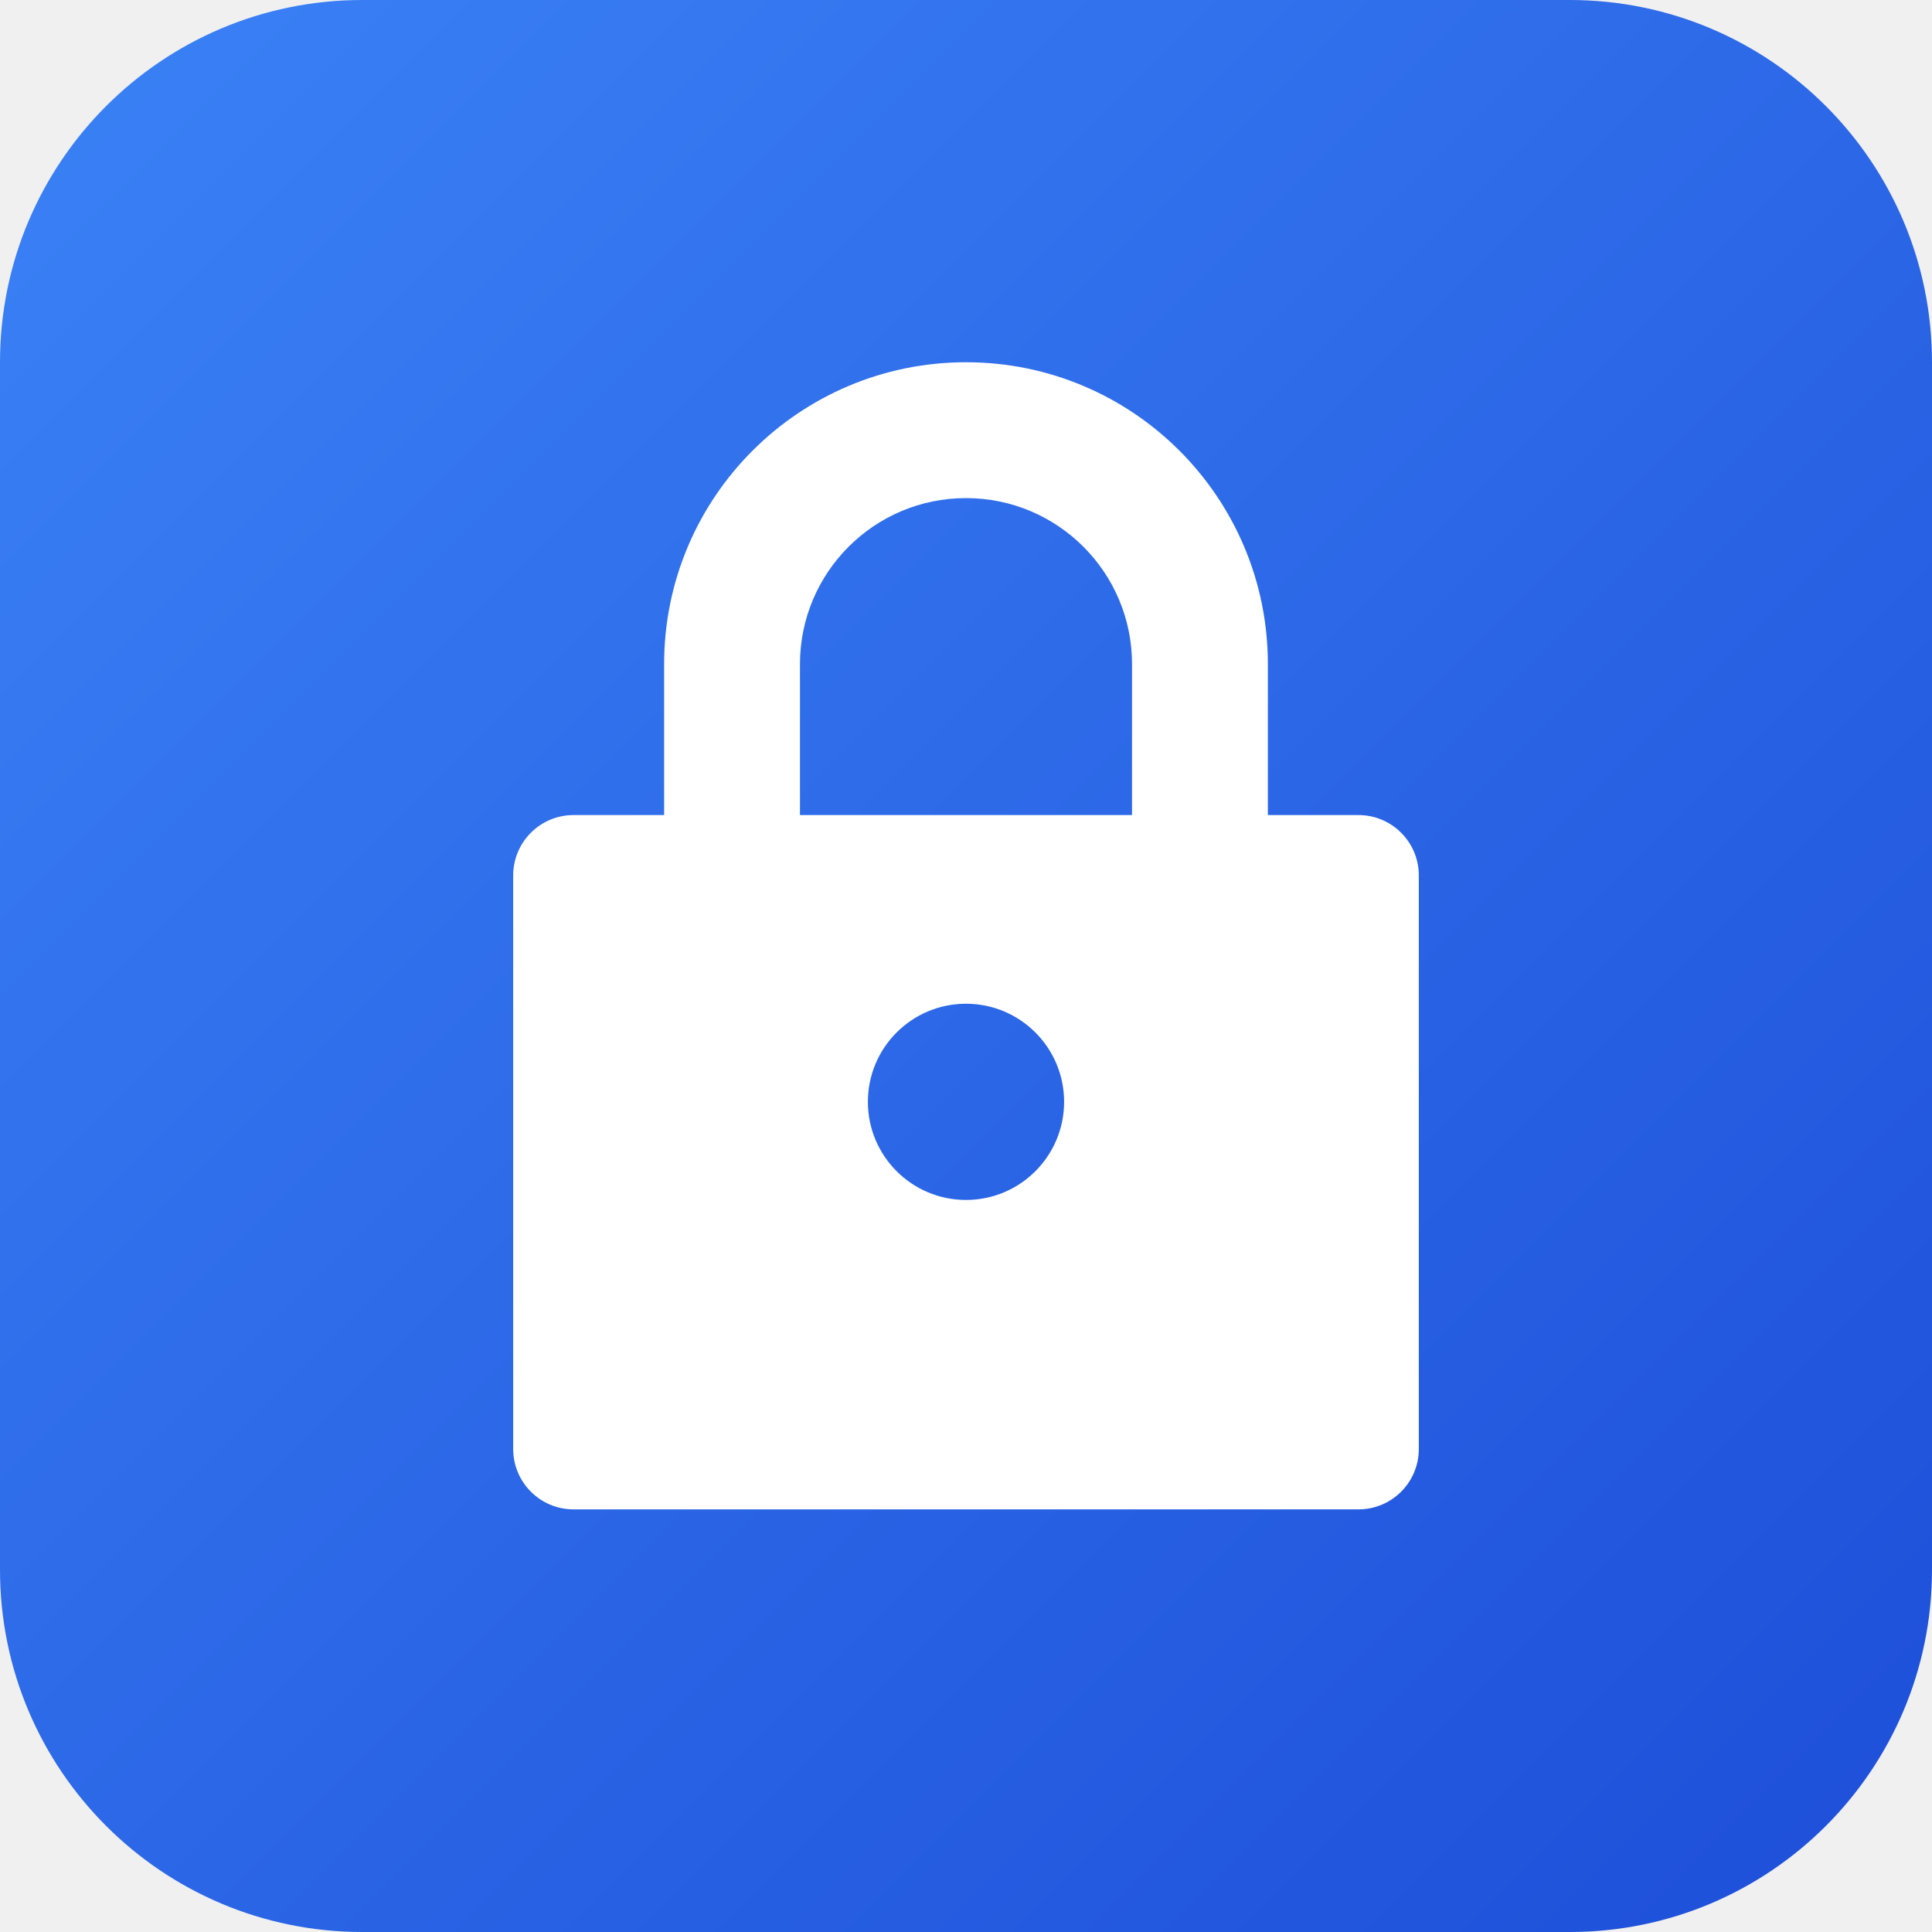
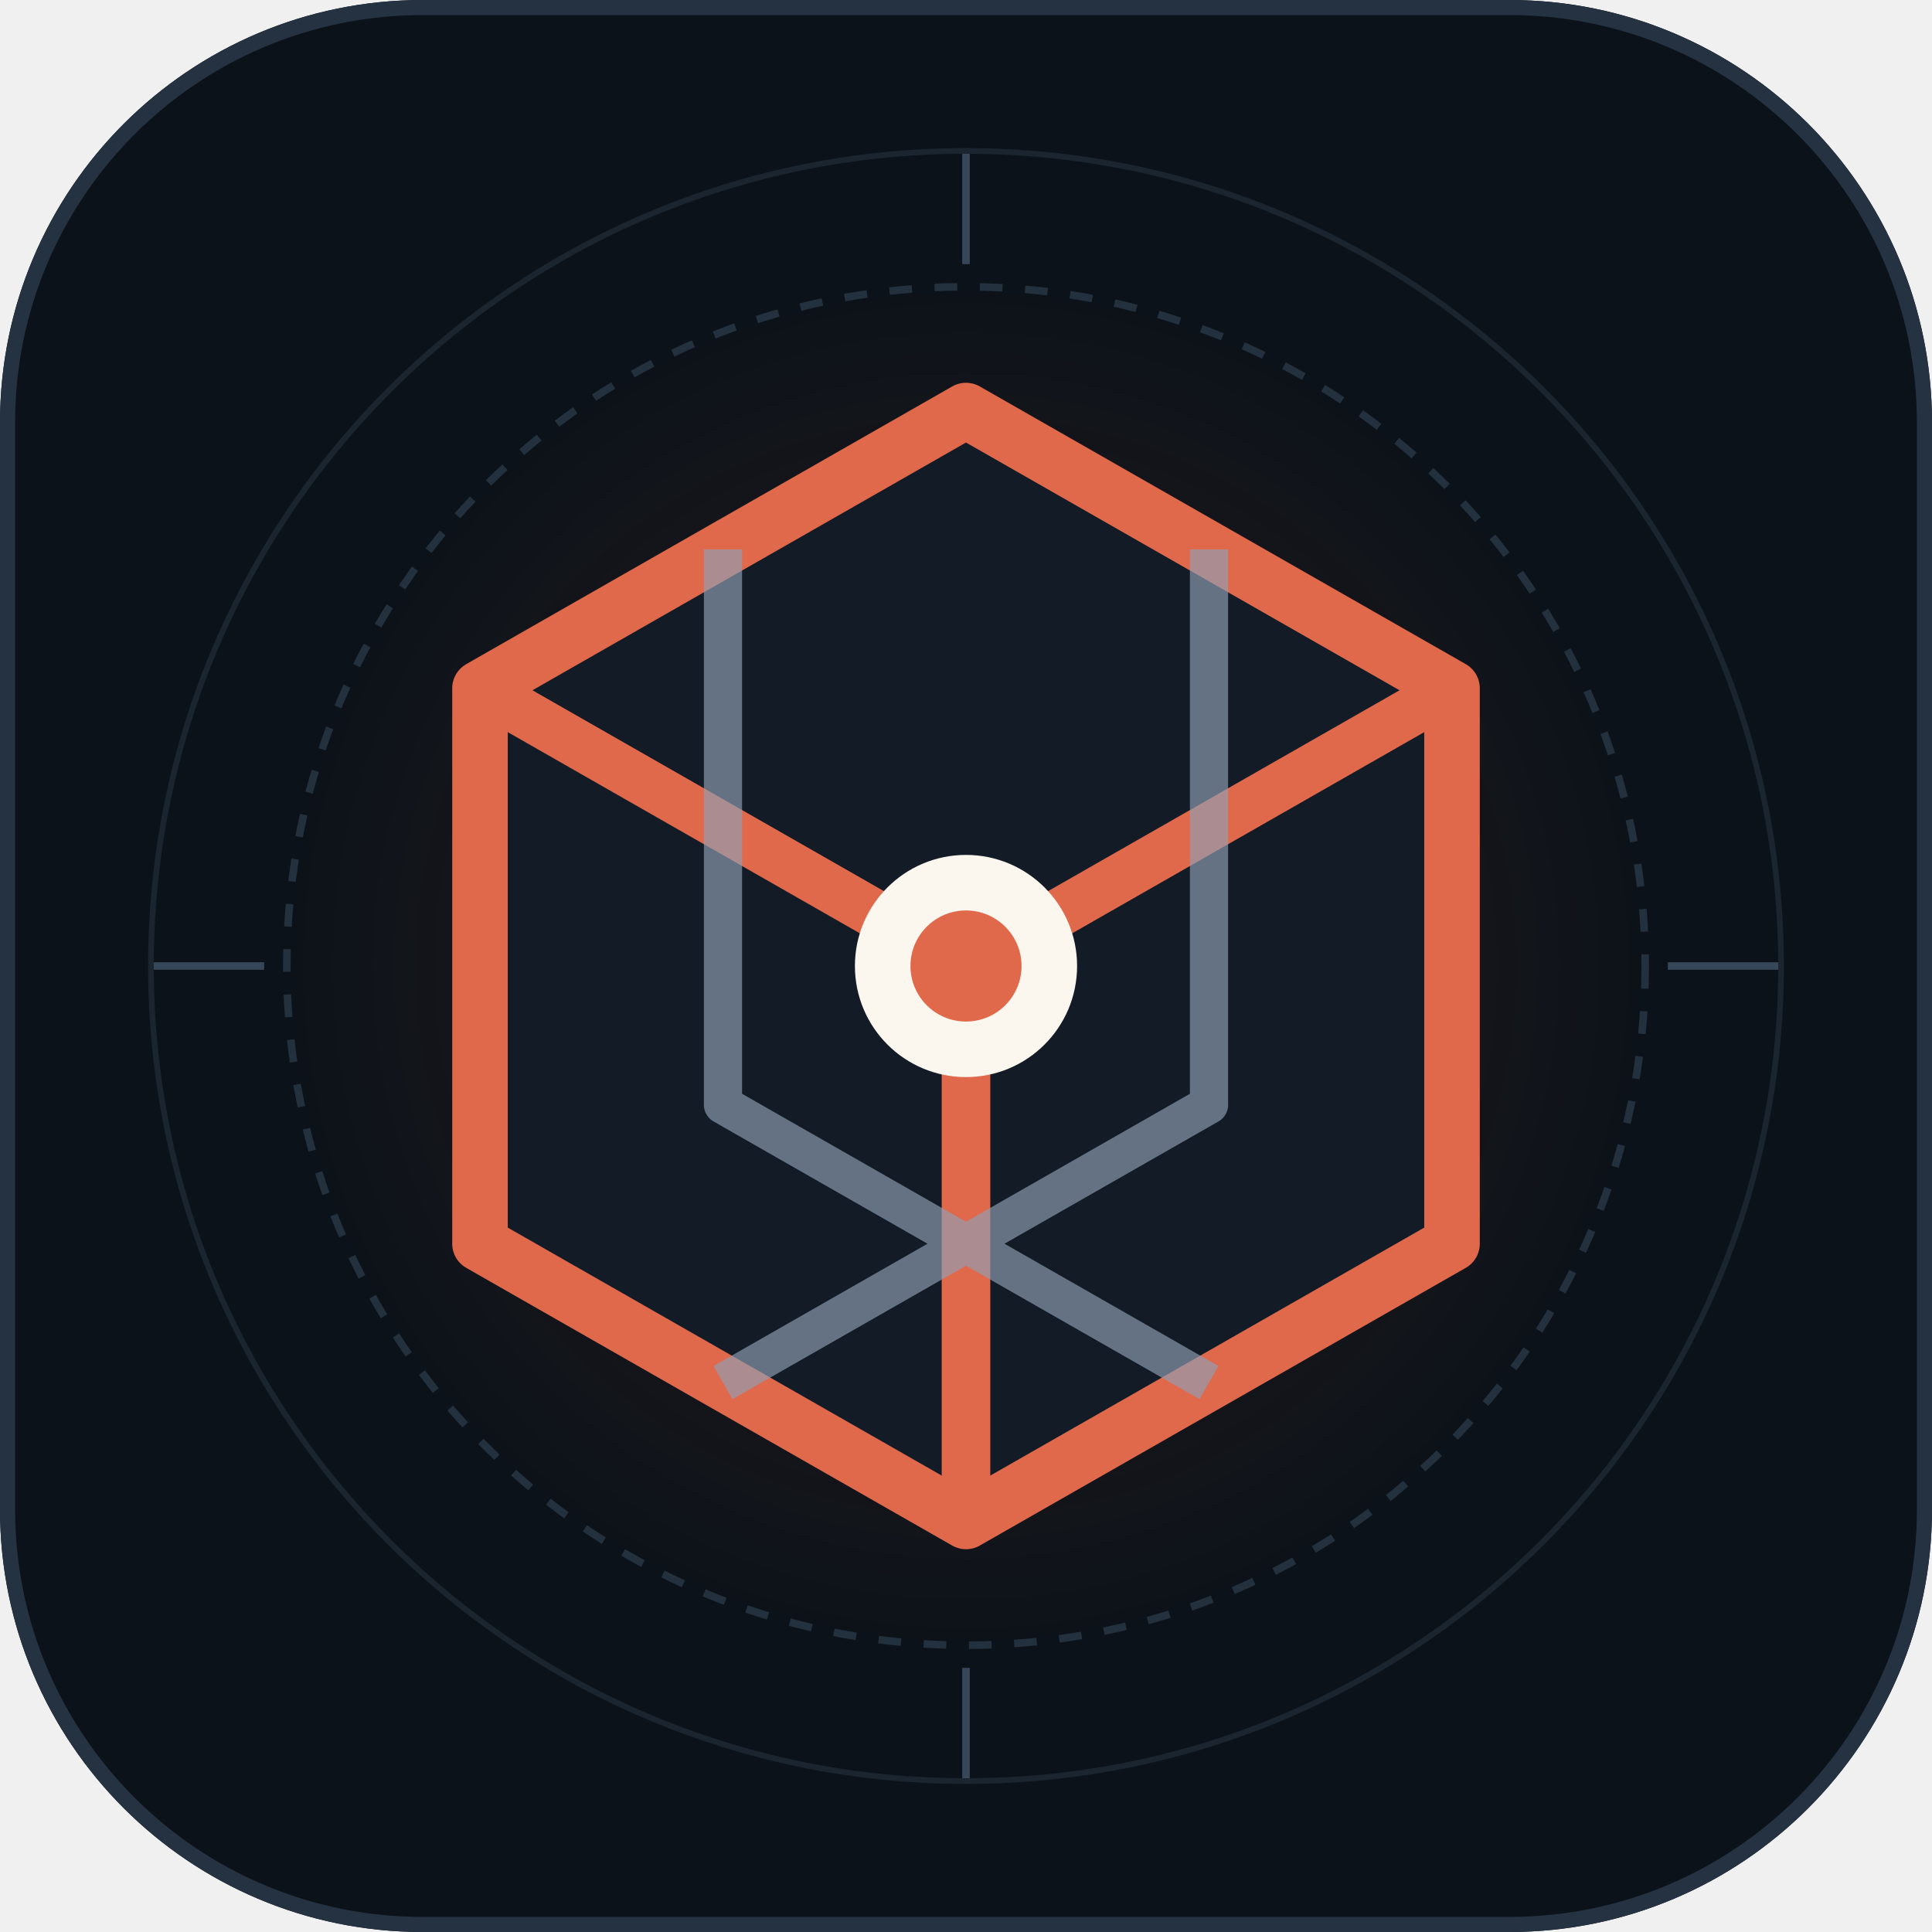
<svg xmlns="http://www.w3.org/2000/svg" viewBox="0 0 512 512" width="512" height="512">
  <defs>
-     <linearGradient id="bg" x1="0%" y1="0%" x2="100%" y2="100%">
-       <stop offset="0%" style="stop-color:#3b82f6" />
-       <stop offset="100%" style="stop-color:#1d4ed8" />
-     </linearGradient>
+     <radialGradient id="halo512" cx="50%" cy="50%" r="50%">
+       <stop offset="0%" stop-color="#e0684b" stop-opacity="0.22" />
+       <stop offset="60%" stop-color="#e0684b" stop-opacity="0.06" />
+       <stop offset="100%" stop-color="#e0684b" stop-opacity="0" />
+     </radialGradient>
  </defs>
-   <rect width="512" height="512" rx="96" fill="url(#bg)" />
-   <path d="M256 96a80 80 0 0 0-80 80v40h-24a16 16 0 0 0-16 16v152a16 16 0 0 0 16 16h208a16 16 0 0 0 16-16V232a16 16 0 0 0-16-16h-24v-40a80 80 0 0 0-80-80zm0 36a44 44 0 0 1 44 44v40h-88v-40a44 44 0 0 1 44-44zm0 134a26 26 0 1 1 0 52 26 26 0 0 1 0-52z" fill="white" />
+   <rect width="512" height="512" rx="112" fill="#0c1219" />
+   <rect x="2" y="2" width="508" height="508" rx="110" fill="none" stroke="#253241" stroke-width="4" />
+   <line x1="256" y1="40" x2="256" y2="70" stroke="#364759" stroke-width="2" />
+   <line x1="256" y1="442" x2="256" y2="472" stroke="#364759" stroke-width="2" />
+   <line x1="40" y1="256" x2="70" y2="256" stroke="#364759" stroke-width="2" />
+   <line x1="442" y1="256" x2="472" y2="256" stroke="#364759" stroke-width="2" />
+   <circle cx="256" cy="256" r="180" fill="url(#halo512)" />
+   <circle cx="256" cy="256" r="180" fill="none" stroke="#23303e" stroke-width="2" stroke-dasharray="6 6" />
+   <circle cx="256" cy="256" r="216" fill="none" stroke="#1a2530" stroke-width="1.5" />
+   <g transform="translate(256, 256) scale(9.2) translate(-18, -18)">
+     <path d="M18 2 32 10v16l-14 8L4 26V10L18 2Z" fill="#131c26" stroke="#e0684b" stroke-width="1.6" stroke-linejoin="round" />
+     <path d="m4 10 14 8 14-8M18 18v16" fill="none" stroke="#e0684b" stroke-width="1.4" stroke-linejoin="round" />
+     <path d="M11 6v16l14 8M25 6v16l-14 8" fill="none" stroke="#8fa0b5" stroke-opacity="0.65" stroke-width="1.1" stroke-linejoin="round" />
+     <circle cx="18" cy="18" r="3.2" fill="#fbf7ee" />
+     <circle cx="18" cy="18" r="1.6" fill="#e0684b" />
+   </g>
</svg>
